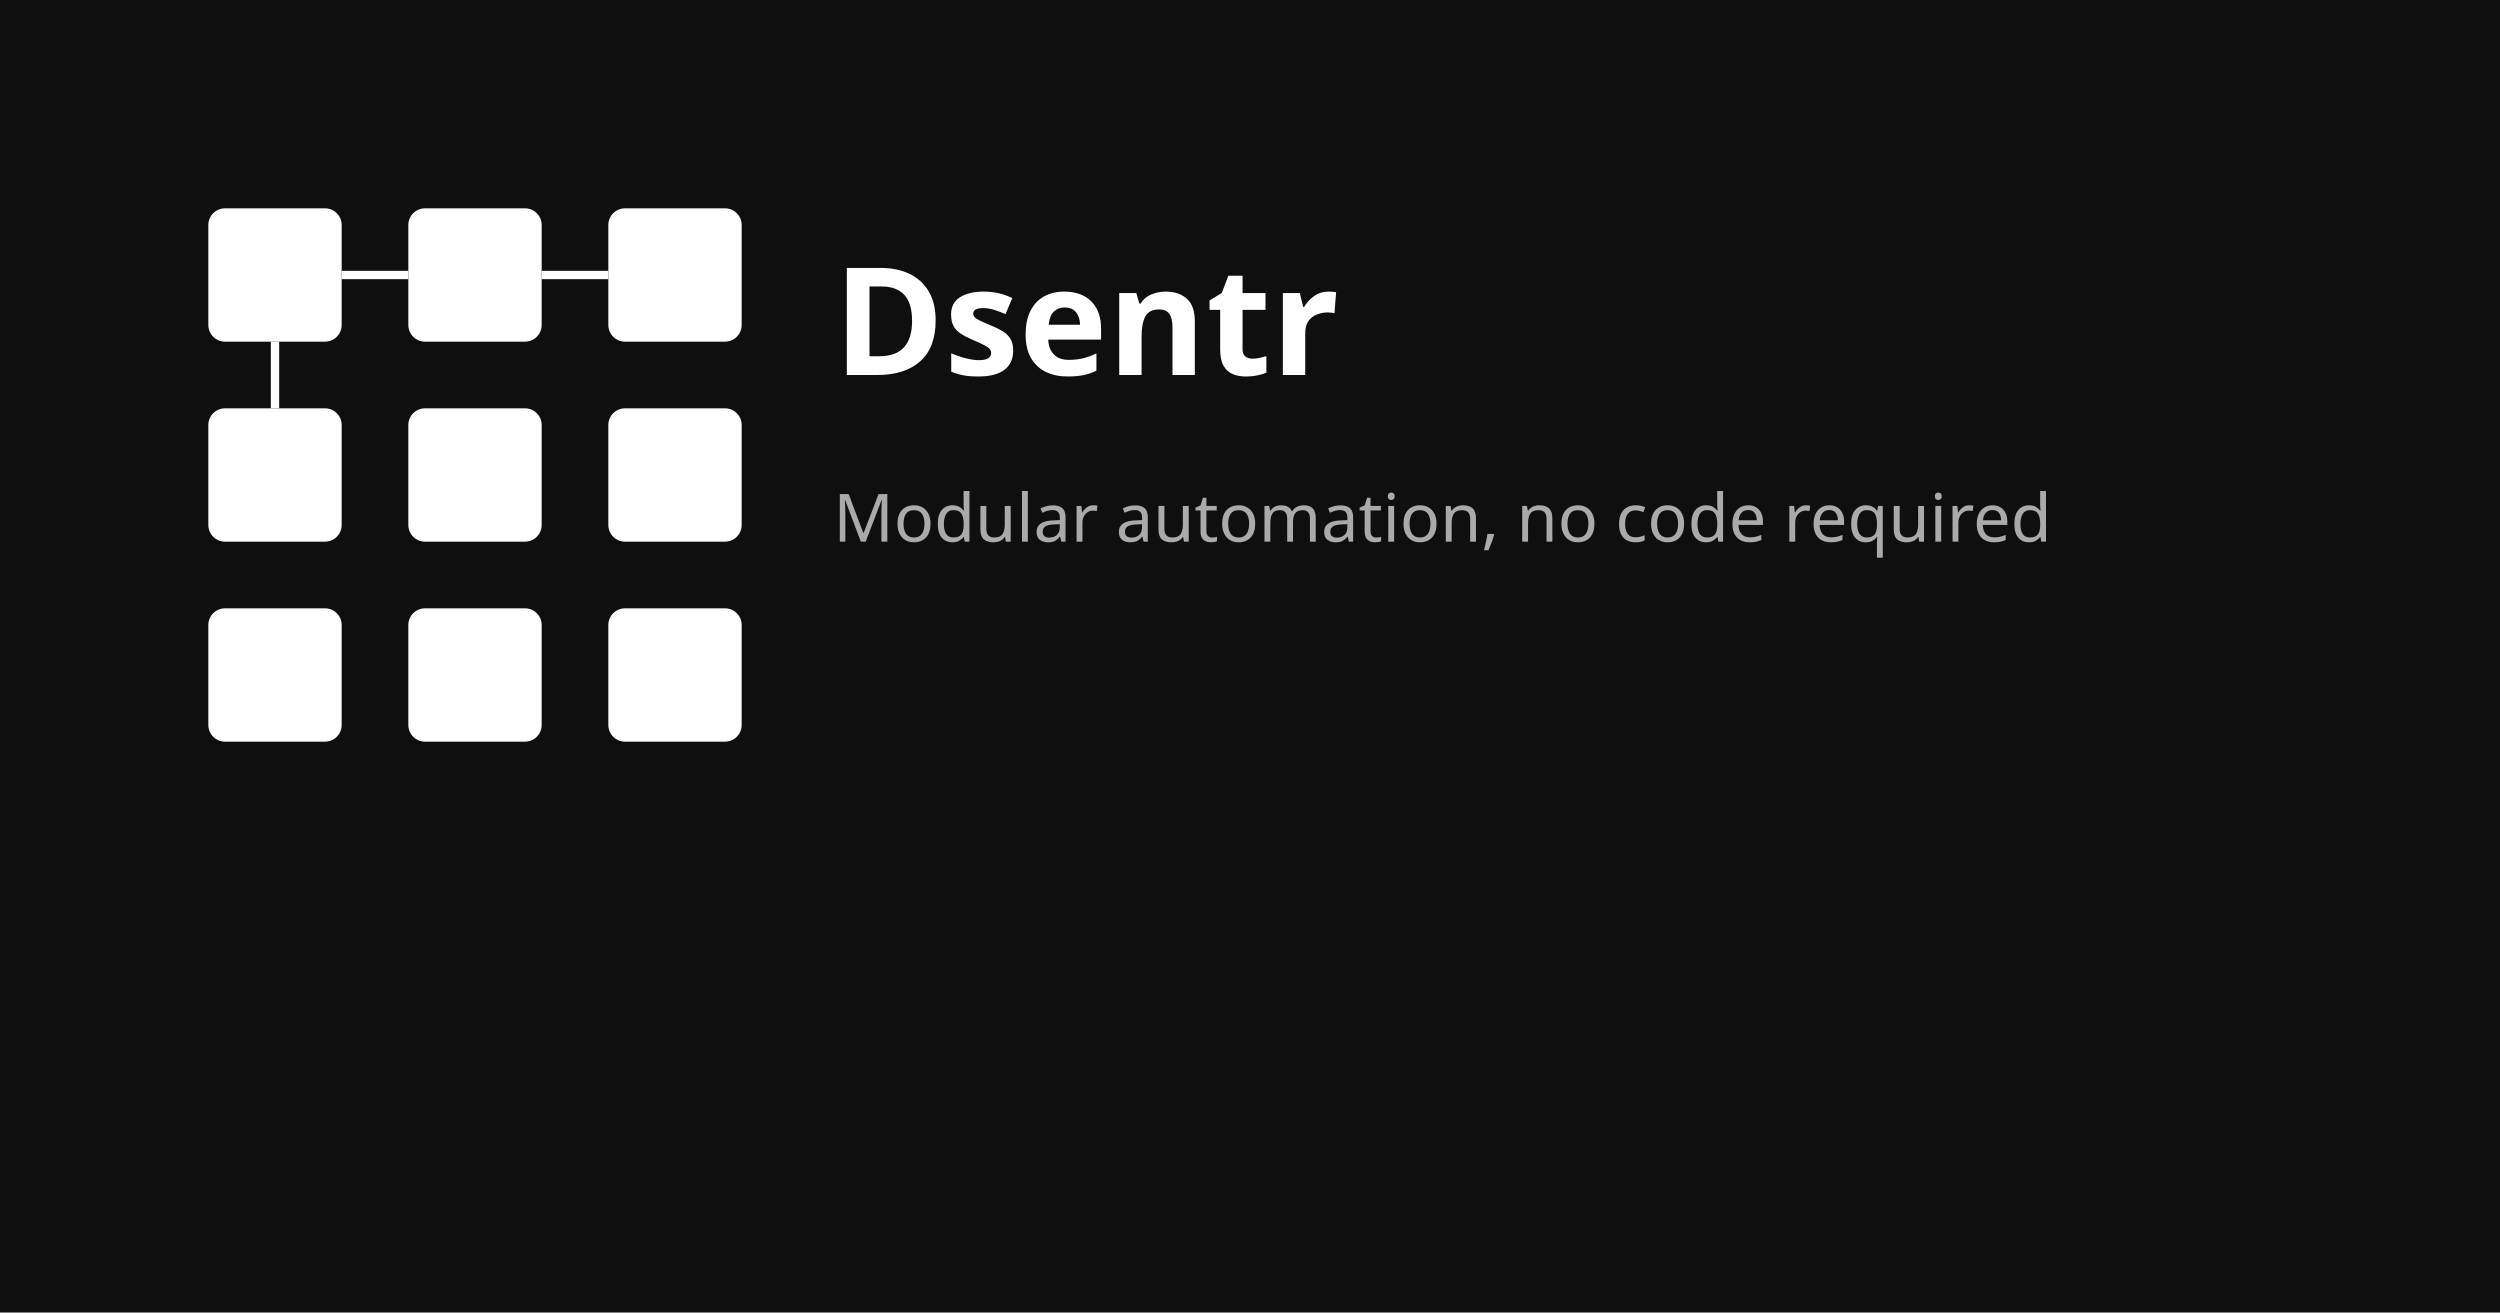
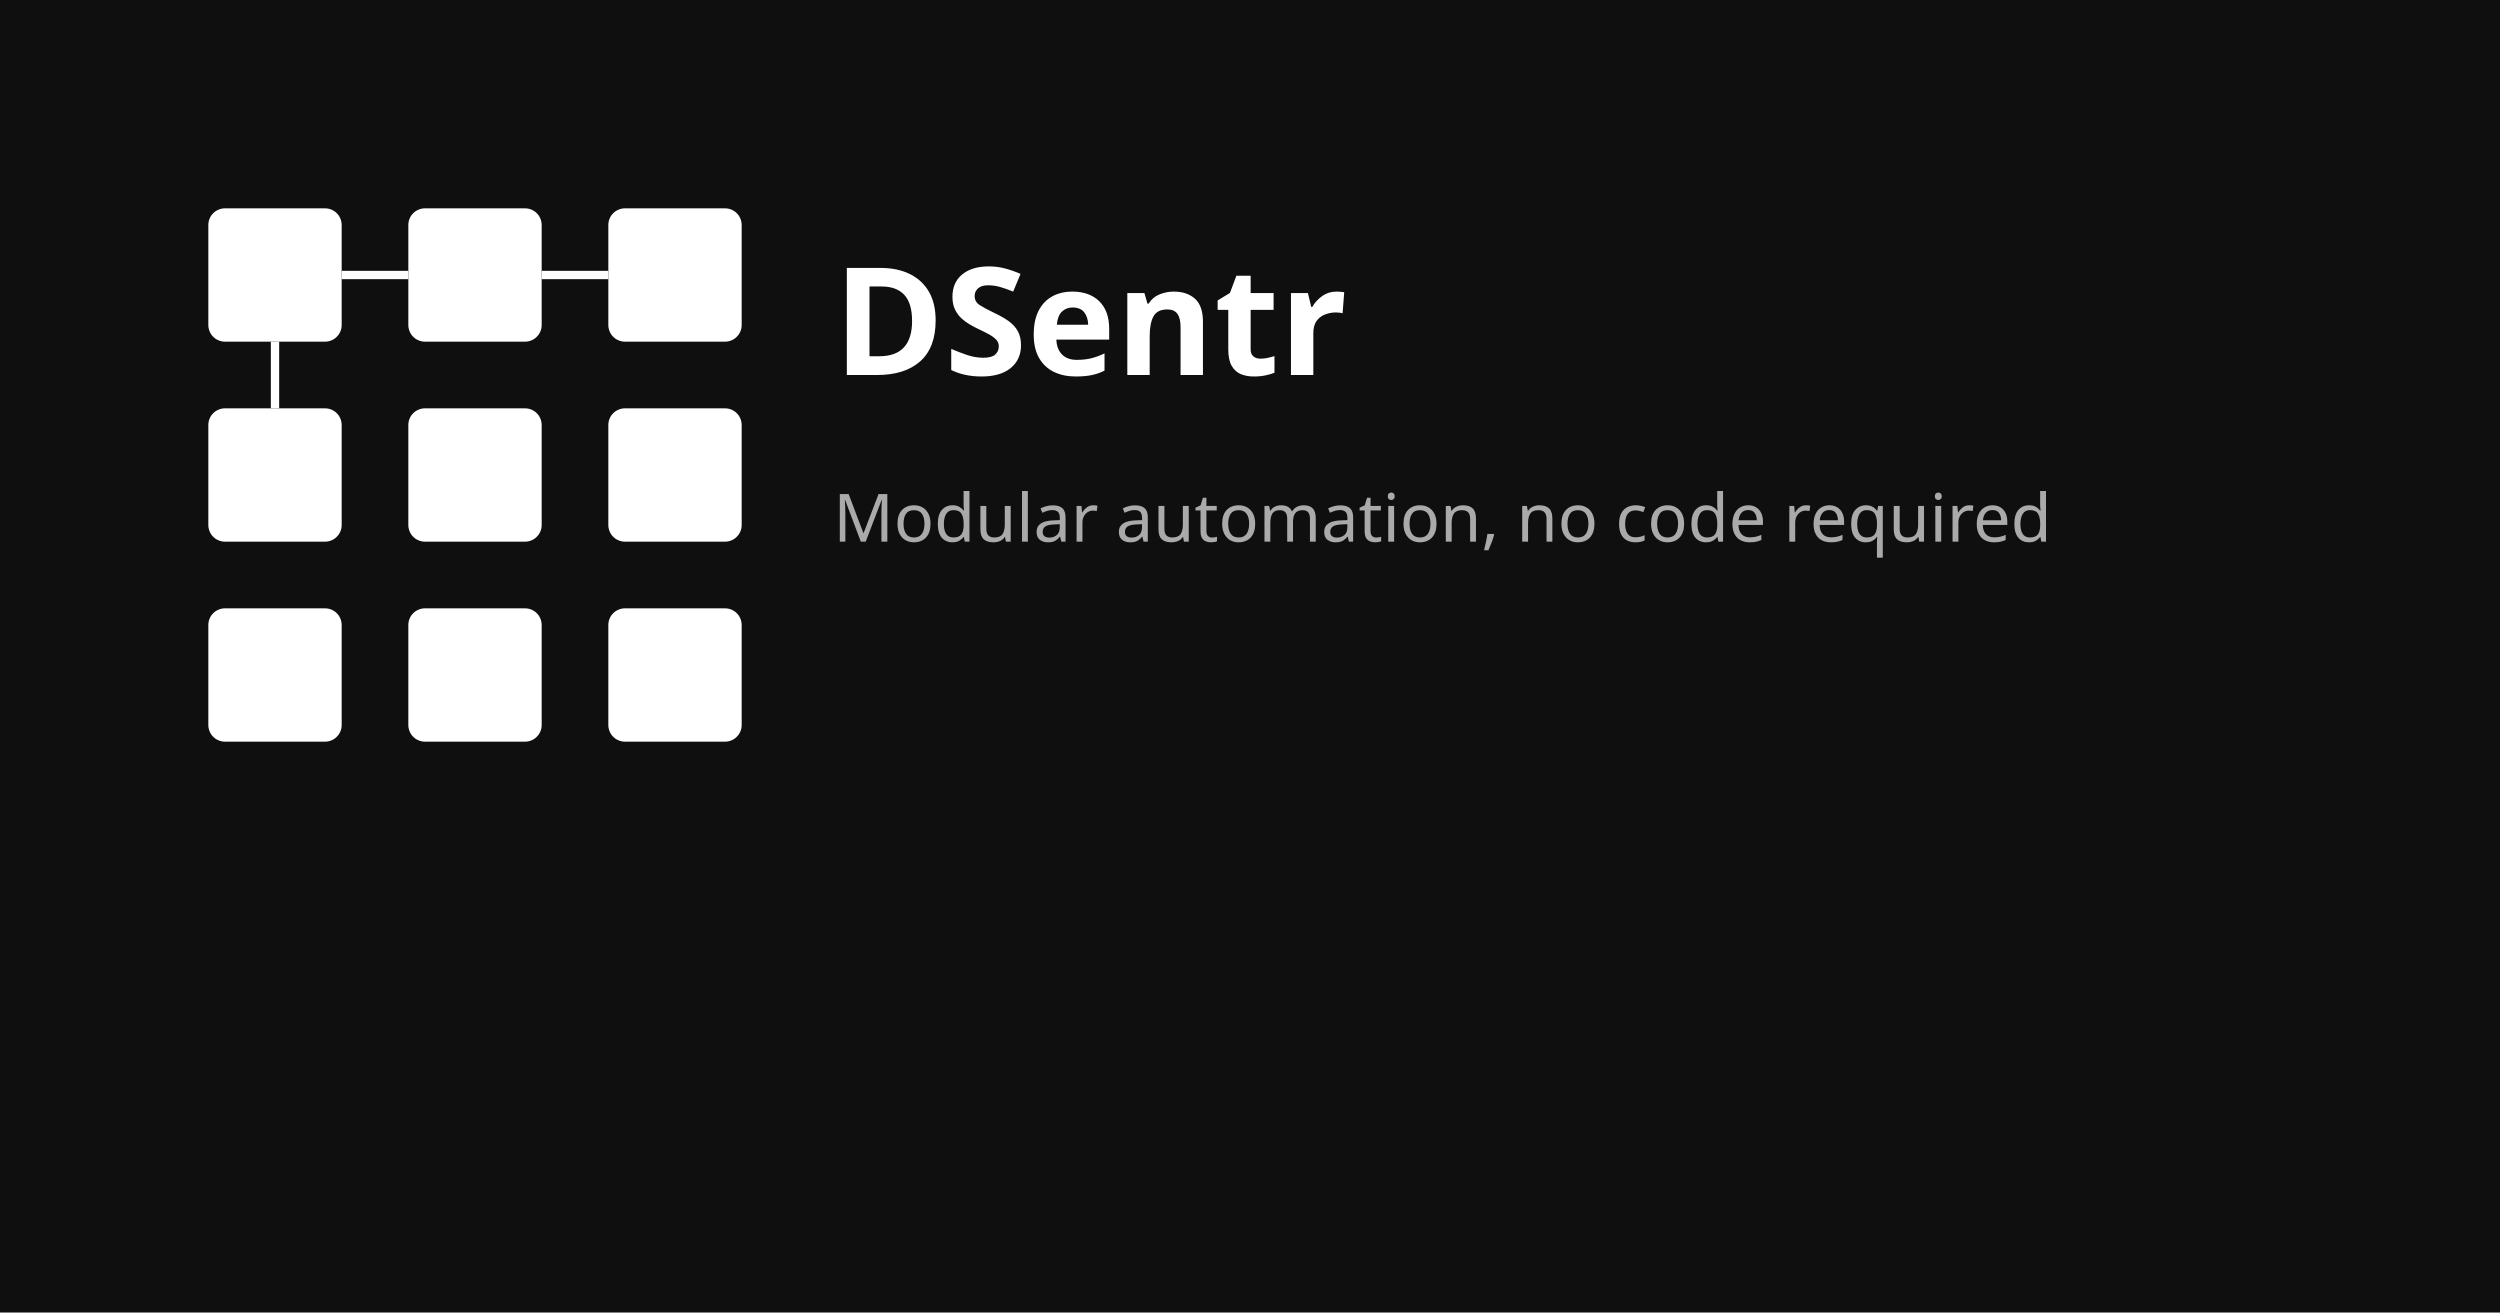
<svg xmlns="http://www.w3.org/2000/svg" width="1200" height="630" viewBox="0 0 1200 630" fill="none">
  <rect width="1200" height="630" fill="#0f0f0f" />
  <style>
    .square { fill: white; rx: 8; }
    .line { stroke: white; stroke-width: 4; }
    .text { font-family: sans-serif; font-size: 72px; fill: white; font-weight: bold; }
  </style>
  <rect x="100" y="100" width="64" height="64" class="square" />
  <rect x="196" y="100" width="64" height="64" class="square" />
  <rect x="292" y="100" width="64" height="64" class="square" />
  <rect x="100" y="196" width="64" height="64" class="square" />
  <rect x="196" y="196" width="64" height="64" class="square" />
  <rect x="292" y="196" width="64" height="64" class="square" />
  <rect x="100" y="292" width="64" height="64" class="square" />
  <rect x="196" y="292" width="64" height="64" class="square" />
  <rect x="292" y="292" width="64" height="64" class="square" />
  <line x1="164" y1="132" x2="196" y2="132" class="line" />
  <line x1="260" y1="132" x2="292" y2="132" class="line" />
  <line x1="132" y1="164" x2="132" y2="196" class="line" />
-   <text x="400" y="180" class="text">Dsentr</text>
+   <text x="400" y="180" class="text">DSentr</text>
  <text x="400" y="260" font-size="32" fill="#aaaaaa" font-family="sans-serif">
    Modular automation, no code required
  </text>
</svg>
